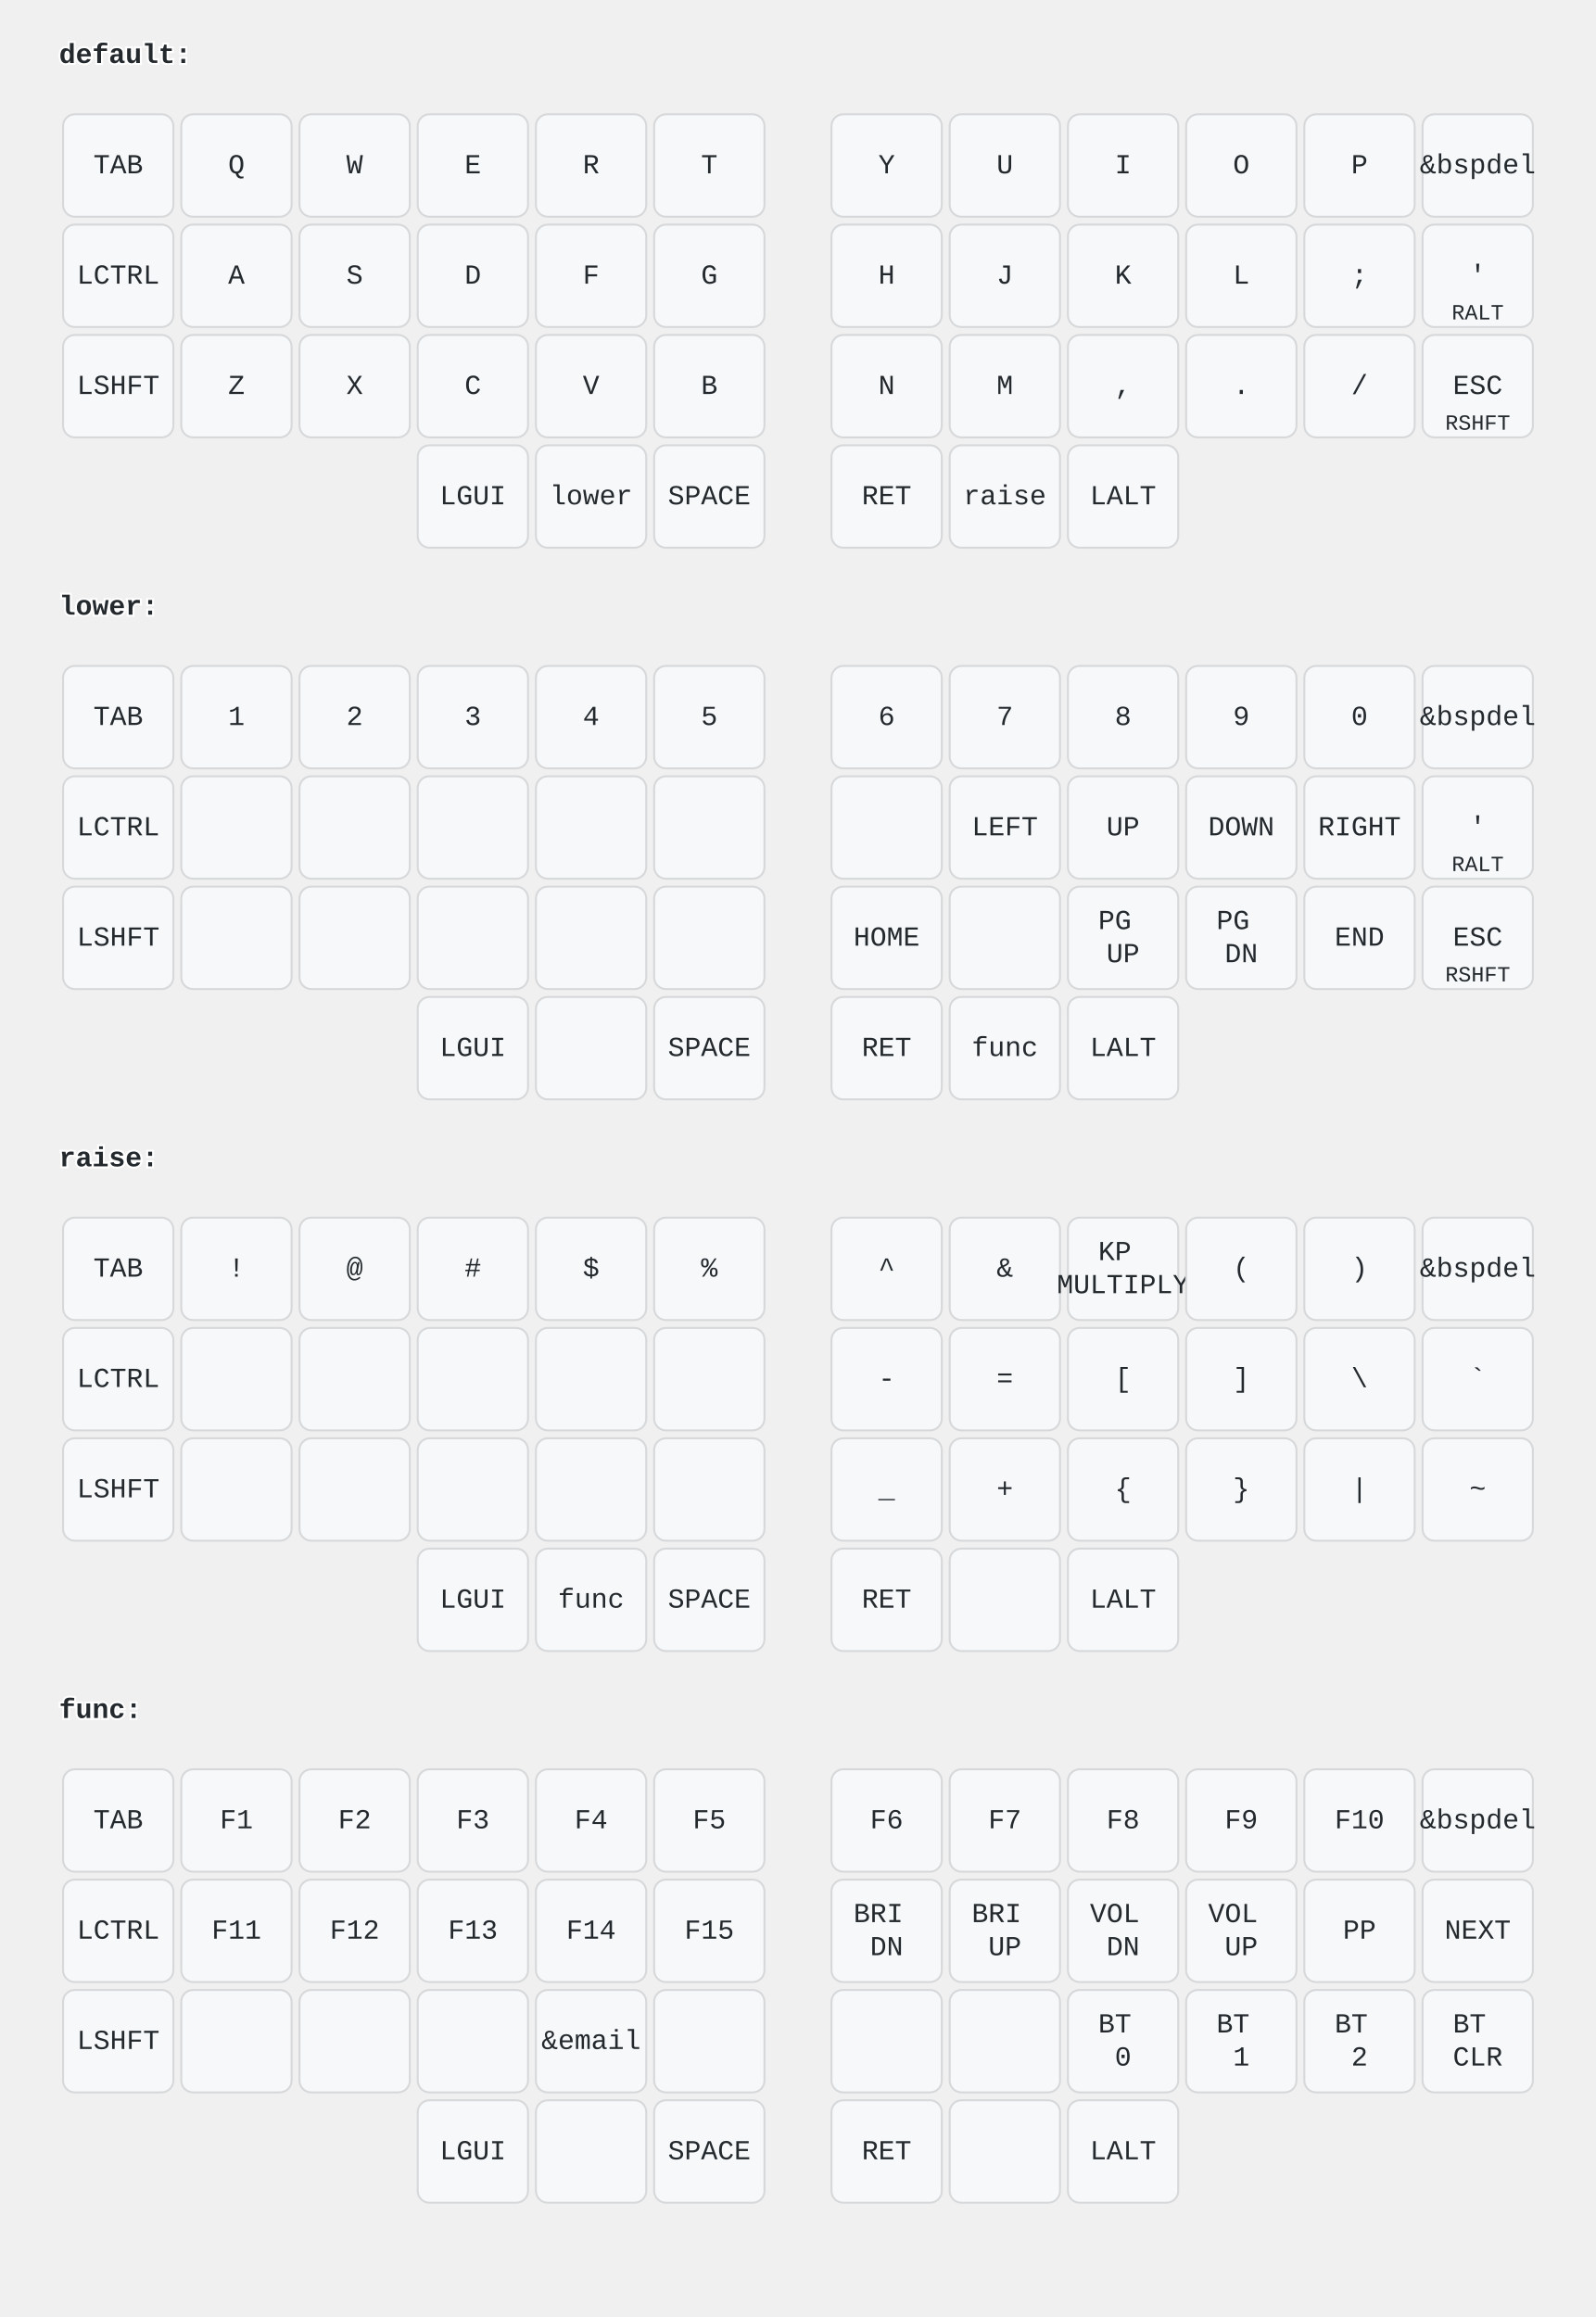
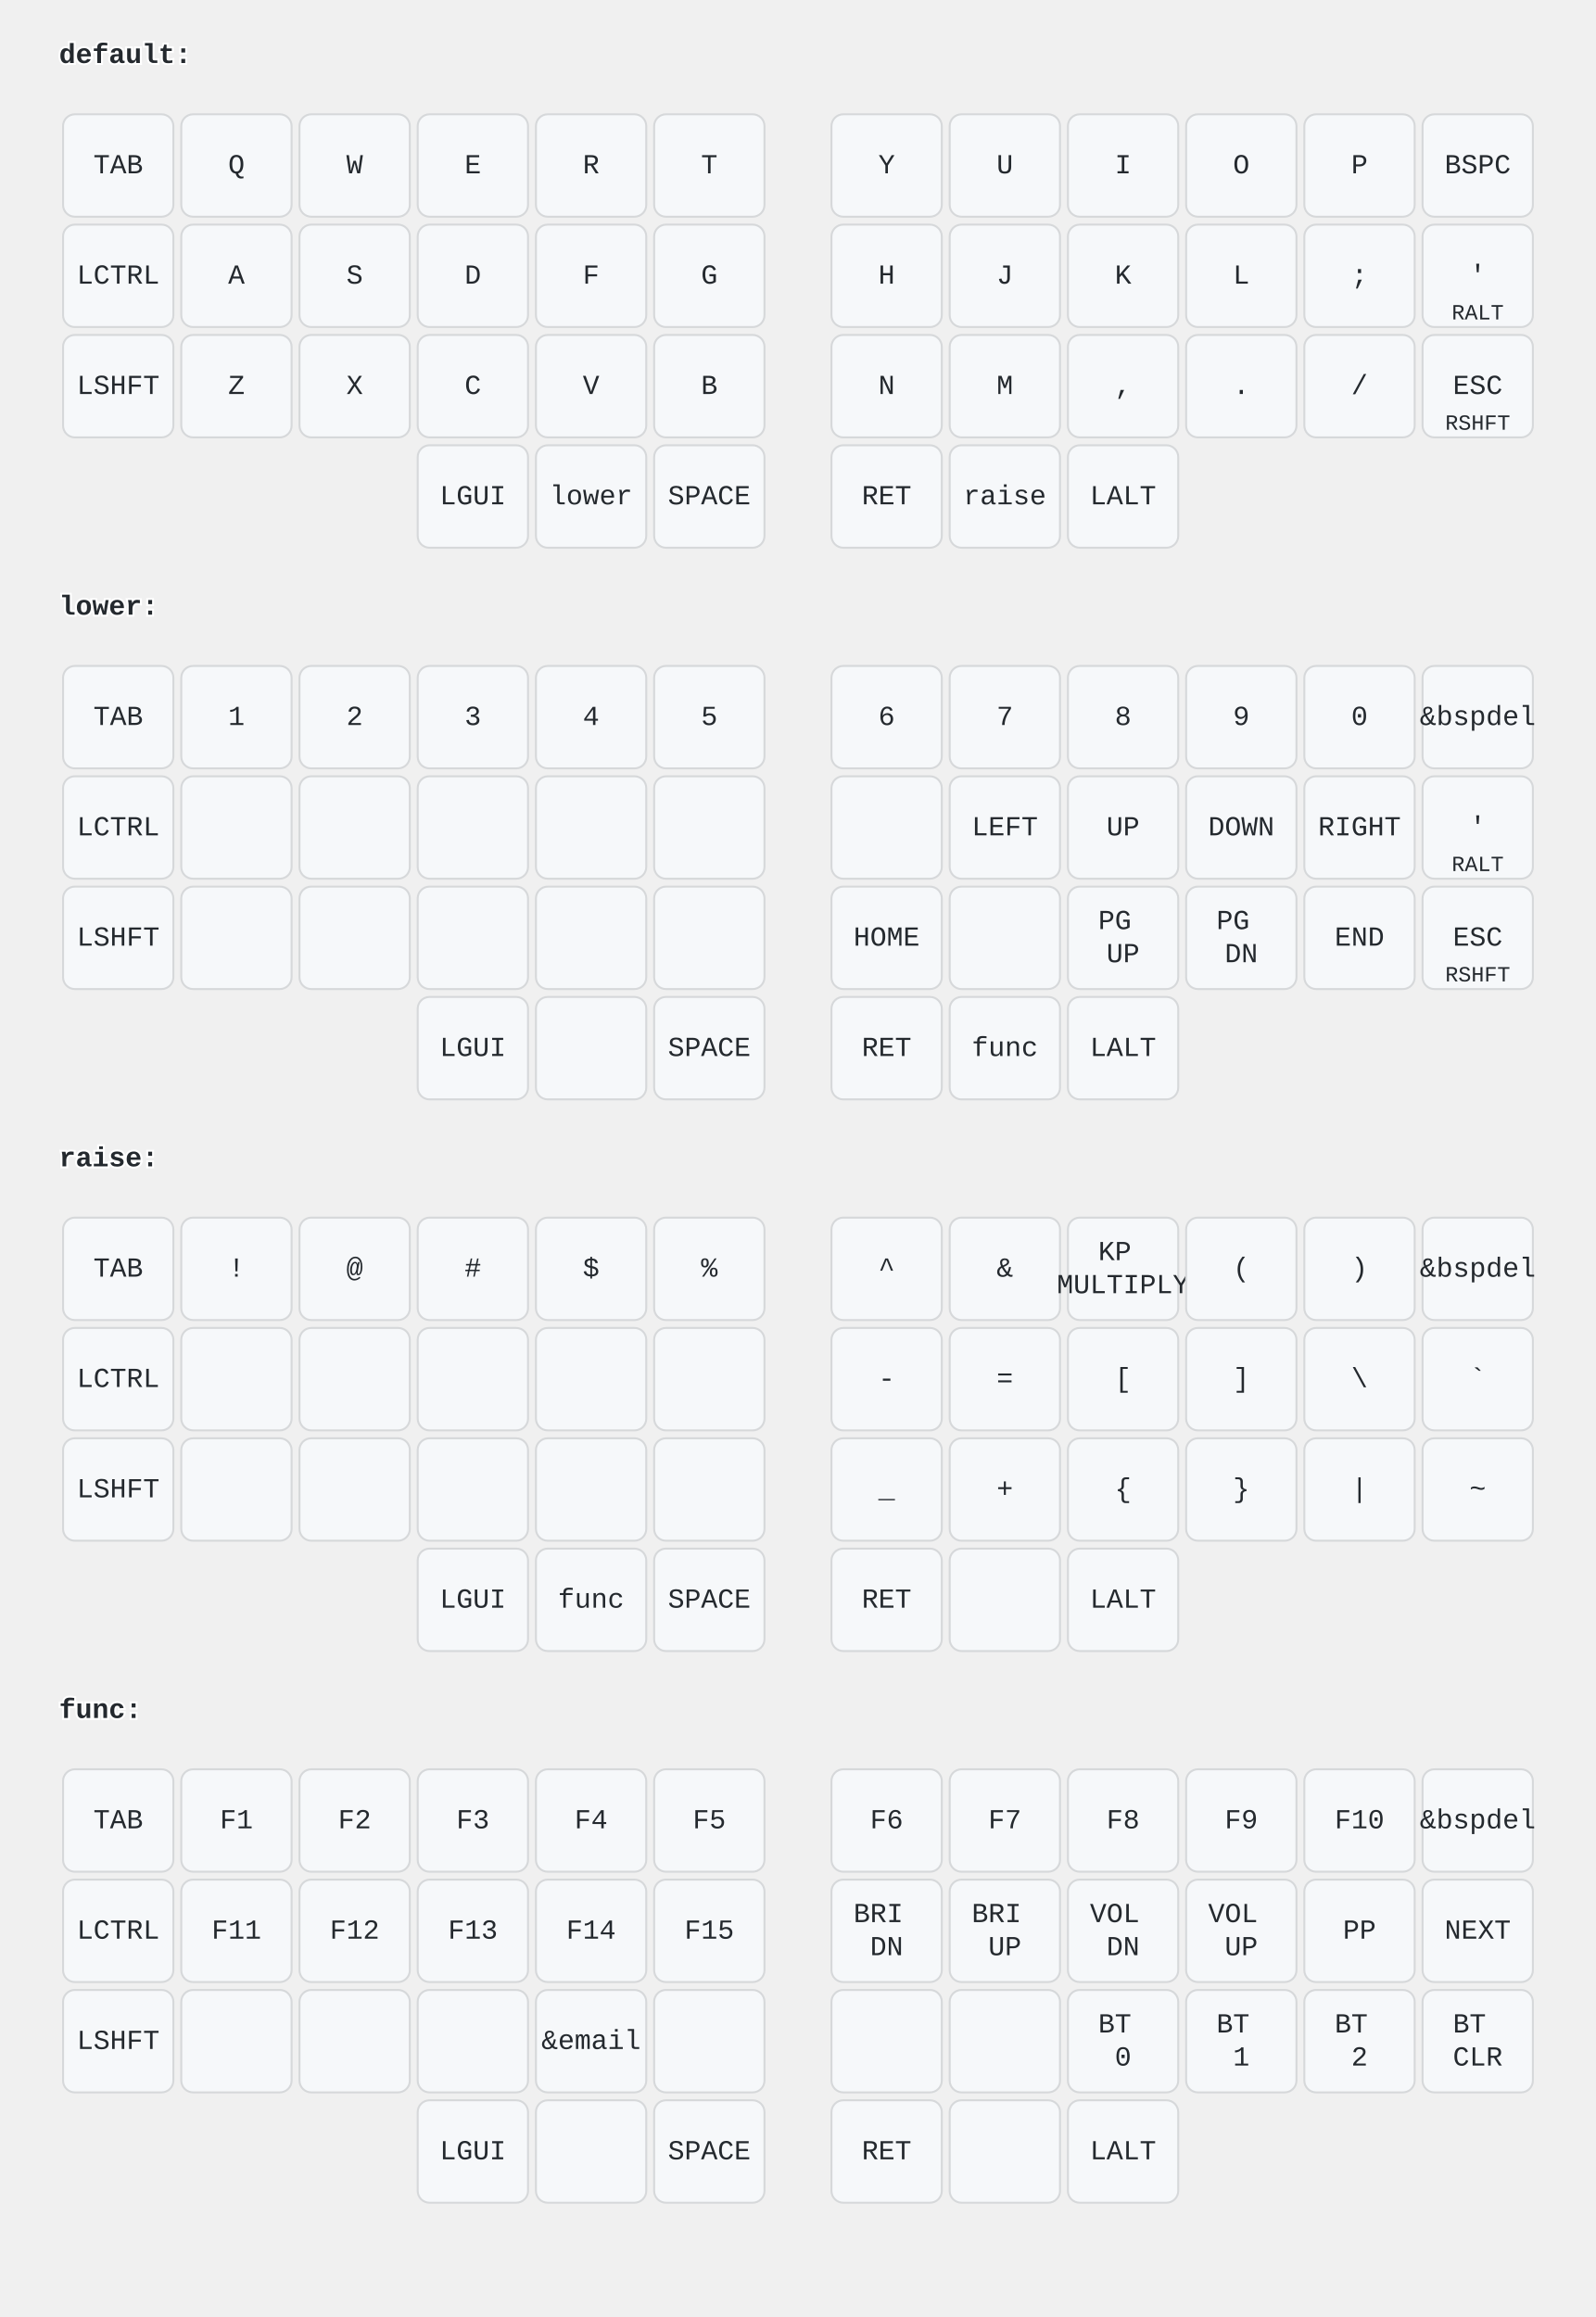
<svg xmlns="http://www.w3.org/2000/svg" width="810.0" height="1176.0" viewBox="0 0 810.0 1176.0">
  <style>/* font and background color specifications */
svg {
    font-family: SFMono-Regular,Consolas,Liberation Mono,Menlo,monospace;
    font-size: 14px;
    font-kerning: normal;
    text-rendering: optimizeLegibility;
    fill: #24292e;
}

/* default key styling */
rect {
    fill: #f6f8fa;
    stroke: #d6d8da;
    stroke-width: 1;
}

/* color accent for held keys */
.held {
    fill: #fdd;
}

/* color accent for combo boxes */
.combo {
    fill: #cdf;
}

/* color accent for ghost (optional) keys */
.ghost {
    fill: #ddd;
}

text {
    text-anchor: middle;
    dominant-baseline: middle;
}

/* styling for layer labels */
.label {
    font-weight: bold;
    text-anchor: start;
    stroke: white;
    stroke-width: 2;
    paint-order: stroke;
}

/* styling for combo box and hold-tap hold label text */
.small {
    font-size: 11px;
}

/* styling for hold-tap hold label text in combo box */
.smaller {
    font-size: 8px;
}

/* styling for combo dendrons */
path {
    stroke-width: 1;
    stroke: gray;
    fill: none;
}
</style>
  <text x="30.0" y="28.0" class="label">default:</text>
  <rect rx="6.0" ry="6.0" x="32.0" y="58.0" width="56.0" height="52.0" />
  <text x="60.0" y="84.0">TAB</text>
  <rect rx="6.0" ry="6.0" x="92.0" y="58.0" width="56.0" height="52.0" />
  <text x="120.0" y="84.0">Q</text>
  <rect rx="6.0" ry="6.0" x="152.0" y="58.0" width="56.0" height="52.0" />
  <text x="180.0" y="84.0">W</text>
  <rect rx="6.0" ry="6.0" x="212.0" y="58.0" width="56.0" height="52.0" />
  <text x="240.0" y="84.0">E</text>
  <rect rx="6.0" ry="6.0" x="272.0" y="58.0" width="56.0" height="52.0" />
  <text x="300.0" y="84.0">R</text>
  <rect rx="6.0" ry="6.0" x="332.0" y="58.0" width="56.0" height="52.0" />
  <text x="360.0" y="84.0">T</text>
  <rect rx="6.0" ry="6.0" x="422.0" y="58.0" width="56.0" height="52.0" />
  <text x="450.0" y="84.0">Y</text>
  <rect rx="6.0" ry="6.0" x="482.0" y="58.0" width="56.0" height="52.0" />
  <text x="510.0" y="84.0">U</text>
  <rect rx="6.0" ry="6.0" x="542.0" y="58.0" width="56.0" height="52.0" />
  <text x="570.0" y="84.0">I</text>
  <rect rx="6.0" ry="6.0" x="602.0" y="58.0" width="56.0" height="52.0" />
  <text x="630.0" y="84.0">O</text>
  <rect rx="6.0" ry="6.0" x="662.0" y="58.0" width="56.0" height="52.0" />
  <text x="690.0" y="84.0">P</text>
  <rect rx="6.0" ry="6.0" x="722.0" y="58.0" width="56.0" height="52.0" />
-   <text x="750.0" y="84.0">&amp;bspdel</text>
+   <text x="750.0" y="84.0">BSPC</text>
  <rect rx="6.0" ry="6.0" x="32.0" y="114.0" width="56.0" height="52.0" />
  <text x="60.0" y="140.0">LCTRL</text>
  <rect rx="6.0" ry="6.0" x="92.0" y="114.0" width="56.0" height="52.0" />
  <text x="120.0" y="140.0">A</text>
  <rect rx="6.0" ry="6.0" x="152.0" y="114.0" width="56.0" height="52.0" />
  <text x="180.0" y="140.0">S</text>
  <rect rx="6.0" ry="6.0" x="212.0" y="114.0" width="56.0" height="52.0" />
  <text x="240.0" y="140.0">D</text>
  <rect rx="6.0" ry="6.0" x="272.0" y="114.0" width="56.0" height="52.0" />
  <text x="300.0" y="140.0">F</text>
  <rect rx="6.0" ry="6.0" x="332.0" y="114.0" width="56.0" height="52.0" />
  <text x="360.0" y="140.0">G</text>
  <rect rx="6.0" ry="6.0" x="422.0" y="114.0" width="56.0" height="52.0" />
  <text x="450.0" y="140.0">H</text>
  <rect rx="6.0" ry="6.0" x="482.0" y="114.0" width="56.0" height="52.0" />
  <text x="510.0" y="140.0">J</text>
  <rect rx="6.0" ry="6.0" x="542.0" y="114.0" width="56.0" height="52.0" />
  <text x="570.0" y="140.0">K</text>
  <rect rx="6.0" ry="6.0" x="602.0" y="114.0" width="56.0" height="52.0" />
  <text x="630.0" y="140.0">L</text>
  <rect rx="6.0" ry="6.0" x="662.0" y="114.0" width="56.0" height="52.0" />
  <text x="690.0" y="140.0">;</text>
  <rect rx="6.0" ry="6.0" x="722.0" y="114.0" width="56.0" height="52.0" />
  <text x="750.0" y="140.0">'</text>
  <text x="750.0" y="159.0" class="small">RALT</text>
  <rect rx="6.0" ry="6.0" x="32.0" y="170.0" width="56.0" height="52.0" />
  <text x="60.0" y="196.0">LSHFT</text>
  <rect rx="6.0" ry="6.0" x="92.0" y="170.0" width="56.0" height="52.0" />
  <text x="120.0" y="196.0">Z</text>
  <rect rx="6.0" ry="6.0" x="152.0" y="170.0" width="56.0" height="52.0" />
  <text x="180.0" y="196.0">X</text>
  <rect rx="6.0" ry="6.0" x="212.0" y="170.0" width="56.0" height="52.0" />
  <text x="240.0" y="196.0">C</text>
  <rect rx="6.0" ry="6.0" x="272.0" y="170.0" width="56.0" height="52.0" />
  <text x="300.0" y="196.0">V</text>
  <rect rx="6.0" ry="6.0" x="332.0" y="170.0" width="56.0" height="52.0" />
  <text x="360.0" y="196.0">B</text>
  <rect rx="6.0" ry="6.0" x="422.0" y="170.0" width="56.0" height="52.0" />
  <text x="450.0" y="196.0">N</text>
  <rect rx="6.0" ry="6.0" x="482.0" y="170.0" width="56.0" height="52.0" />
  <text x="510.0" y="196.0">M</text>
  <rect rx="6.0" ry="6.0" x="542.0" y="170.0" width="56.0" height="52.0" />
  <text x="570.0" y="196.0">,</text>
  <rect rx="6.0" ry="6.0" x="602.0" y="170.0" width="56.0" height="52.0" />
  <text x="630.0" y="196.0">.</text>
  <rect rx="6.0" ry="6.0" x="662.0" y="170.0" width="56.0" height="52.0" />
  <text x="690.0" y="196.0">/</text>
  <rect rx="6.0" ry="6.0" x="722.0" y="170.0" width="56.0" height="52.0" />
  <text x="750.0" y="196.0">ESC</text>
  <text x="750.0" y="215.0" class="small">RSHFT</text>
  <rect rx="6.0" ry="6.0" x="212.0" y="226.0" width="56.0" height="52.0" />
  <text x="240.0" y="252.0">LGUI</text>
  <rect rx="6.0" ry="6.0" x="272.0" y="226.0" width="56.0" height="52.0" />
  <text x="300.0" y="252.0">lower</text>
  <rect rx="6.0" ry="6.0" x="332.0" y="226.0" width="56.0" height="52.0" />
  <text x="360.0" y="252.0">SPACE</text>
  <rect rx="6.0" ry="6.0" x="422.0" y="226.0" width="56.0" height="52.0" />
  <text x="450.0" y="252.0">RET</text>
  <rect rx="6.0" ry="6.0" x="482.0" y="226.0" width="56.0" height="52.0" />
  <text x="510.0" y="252.0">raise</text>
  <rect rx="6.0" ry="6.0" x="542.0" y="226.0" width="56.0" height="52.0" />
  <text x="570.0" y="252.0">LALT</text>
  <text x="30.0" y="308.0" class="label">lower:</text>
  <rect rx="6.0" ry="6.0" x="32.0" y="338.0" width="56.0" height="52.0" />
  <text x="60.0" y="364.0">TAB</text>
  <rect rx="6.0" ry="6.0" x="92.0" y="338.0" width="56.0" height="52.0" />
  <text x="120.0" y="364.0">1</text>
  <rect rx="6.0" ry="6.0" x="152.0" y="338.0" width="56.0" height="52.0" />
  <text x="180.0" y="364.0">2</text>
  <rect rx="6.0" ry="6.0" x="212.0" y="338.0" width="56.0" height="52.0" />
  <text x="240.0" y="364.0">3</text>
  <rect rx="6.0" ry="6.0" x="272.0" y="338.0" width="56.0" height="52.0" />
  <text x="300.0" y="364.0">4</text>
  <rect rx="6.0" ry="6.0" x="332.0" y="338.0" width="56.0" height="52.0" />
  <text x="360.0" y="364.0">5</text>
  <rect rx="6.0" ry="6.0" x="422.0" y="338.0" width="56.0" height="52.0" />
  <text x="450.0" y="364.0">6</text>
  <rect rx="6.0" ry="6.0" x="482.0" y="338.0" width="56.0" height="52.0" />
  <text x="510.0" y="364.0">7</text>
  <rect rx="6.0" ry="6.0" x="542.0" y="338.0" width="56.0" height="52.0" />
  <text x="570.0" y="364.0">8</text>
  <rect rx="6.0" ry="6.0" x="602.0" y="338.0" width="56.0" height="52.0" />
  <text x="630.0" y="364.0">9</text>
  <rect rx="6.0" ry="6.0" x="662.0" y="338.0" width="56.0" height="52.0" />
  <text x="690.0" y="364.0">0</text>
  <rect rx="6.0" ry="6.0" x="722.0" y="338.0" width="56.0" height="52.0" />
  <text x="750.0" y="364.0">&amp;bspdel</text>
  <rect rx="6.0" ry="6.0" x="32.0" y="394.0" width="56.0" height="52.0" />
  <text x="60.0" y="420.0">LCTRL</text>
  <rect rx="6.0" ry="6.0" x="92.0" y="394.0" width="56.0" height="52.0" />
  <rect rx="6.0" ry="6.0" x="152.0" y="394.0" width="56.0" height="52.0" />
  <rect rx="6.0" ry="6.0" x="212.0" y="394.0" width="56.0" height="52.0" />
  <rect rx="6.0" ry="6.0" x="272.0" y="394.0" width="56.0" height="52.0" />
  <rect rx="6.0" ry="6.0" x="332.0" y="394.0" width="56.0" height="52.0" />
  <rect rx="6.0" ry="6.0" x="422.0" y="394.0" width="56.0" height="52.0" />
  <rect rx="6.0" ry="6.0" x="482.0" y="394.0" width="56.0" height="52.0" />
  <text x="510.0" y="420.0">LEFT</text>
  <rect rx="6.0" ry="6.0" x="542.0" y="394.0" width="56.0" height="52.0" />
  <text x="570.0" y="420.0">UP</text>
  <rect rx="6.0" ry="6.0" x="602.0" y="394.0" width="56.0" height="52.0" />
  <text x="630.0" y="420.0">DOWN</text>
  <rect rx="6.0" ry="6.0" x="662.0" y="394.0" width="56.0" height="52.0" />
  <text x="690.0" y="420.0">RIGHT</text>
  <rect rx="6.0" ry="6.0" x="722.0" y="394.0" width="56.0" height="52.0" />
  <text x="750.0" y="420.0">'</text>
  <text x="750.0" y="439.0" class="small">RALT</text>
  <rect rx="6.0" ry="6.0" x="32.0" y="450.0" width="56.0" height="52.0" />
  <text x="60.0" y="476.0">LSHFT</text>
  <rect rx="6.0" ry="6.0" x="92.0" y="450.0" width="56.0" height="52.0" />
  <rect rx="6.0" ry="6.0" x="152.0" y="450.0" width="56.0" height="52.0" />
  <rect rx="6.0" ry="6.0" x="212.0" y="450.0" width="56.0" height="52.0" />
  <rect rx="6.0" ry="6.0" x="272.0" y="450.0" width="56.0" height="52.0" />
  <rect rx="6.0" ry="6.0" x="332.0" y="450.0" width="56.0" height="52.0" />
  <rect rx="6.0" ry="6.0" x="422.0" y="450.0" width="56.0" height="52.0" />
  <text x="450.0" y="476.0">HOME</text>
  <rect rx="6.0" ry="6.0" x="482.0" y="450.0" width="56.0" height="52.0" />
  <rect rx="6.0" ry="6.0" x="542.0" y="450.0" width="56.0" height="52.0" />
  <text x="570.0" y="476.0">
    <tspan x="570.0" dy="-0.6em">PG</tspan>
    <tspan x="570.0" dy="1.2em">UP</tspan>
  </text>
  <rect rx="6.0" ry="6.0" x="602.0" y="450.0" width="56.0" height="52.0" />
  <text x="630.0" y="476.0">
    <tspan x="630.0" dy="-0.6em">PG</tspan>
    <tspan x="630.0" dy="1.2em">DN</tspan>
  </text>
  <rect rx="6.0" ry="6.0" x="662.0" y="450.0" width="56.0" height="52.0" />
  <text x="690.0" y="476.0">END</text>
  <rect rx="6.0" ry="6.0" x="722.0" y="450.0" width="56.0" height="52.0" />
  <text x="750.0" y="476.0">ESC</text>
  <text x="750.0" y="495.0" class="small">RSHFT</text>
  <rect rx="6.0" ry="6.0" x="212.0" y="506.0" width="56.0" height="52.0" />
  <text x="240.0" y="532.0">LGUI</text>
  <rect rx="6.0" ry="6.0" x="272.0" y="506.0" width="56.0" height="52.0" />
  <rect rx="6.0" ry="6.0" x="332.0" y="506.0" width="56.0" height="52.0" />
  <text x="360.0" y="532.0">SPACE</text>
  <rect rx="6.0" ry="6.0" x="422.0" y="506.0" width="56.0" height="52.0" />
  <text x="450.0" y="532.0">RET</text>
  <rect rx="6.0" ry="6.0" x="482.0" y="506.0" width="56.0" height="52.0" />
  <text x="510.0" y="532.0">func</text>
  <rect rx="6.0" ry="6.0" x="542.0" y="506.0" width="56.0" height="52.0" />
  <text x="570.0" y="532.0">LALT</text>
  <text x="30.0" y="588.0" class="label">raise:</text>
  <rect rx="6.0" ry="6.0" x="32.0" y="618.0" width="56.0" height="52.0" />
  <text x="60.0" y="644.0">TAB</text>
  <rect rx="6.0" ry="6.0" x="92.0" y="618.0" width="56.0" height="52.0" />
  <text x="120.0" y="644.0">!</text>
  <rect rx="6.0" ry="6.0" x="152.0" y="618.0" width="56.0" height="52.0" />
  <text x="180.0" y="644.0">@</text>
  <rect rx="6.0" ry="6.0" x="212.0" y="618.0" width="56.0" height="52.0" />
  <text x="240.0" y="644.0">#</text>
  <rect rx="6.0" ry="6.0" x="272.0" y="618.0" width="56.0" height="52.0" />
  <text x="300.0" y="644.0">$</text>
  <rect rx="6.0" ry="6.0" x="332.0" y="618.0" width="56.0" height="52.0" />
  <text x="360.0" y="644.0">%</text>
  <rect rx="6.0" ry="6.0" x="422.0" y="618.0" width="56.0" height="52.0" />
  <text x="450.0" y="644.0">^</text>
  <rect rx="6.0" ry="6.0" x="482.0" y="618.0" width="56.0" height="52.0" />
  <text x="510.0" y="644.0">&amp;</text>
  <rect rx="6.0" ry="6.0" x="542.0" y="618.0" width="56.0" height="52.0" />
  <text x="570.0" y="644.0">
    <tspan x="570.0" dy="-0.6em">KP</tspan>
    <tspan x="570.0" dy="1.2em">MULTIPLY</tspan>
  </text>
  <rect rx="6.0" ry="6.0" x="602.0" y="618.0" width="56.0" height="52.0" />
  <text x="630.0" y="644.0">(</text>
  <rect rx="6.0" ry="6.0" x="662.0" y="618.0" width="56.0" height="52.0" />
  <text x="690.0" y="644.0">)</text>
  <rect rx="6.0" ry="6.0" x="722.0" y="618.0" width="56.0" height="52.0" />
  <text x="750.0" y="644.0">&amp;bspdel</text>
  <rect rx="6.0" ry="6.0" x="32.0" y="674.0" width="56.0" height="52.0" />
  <text x="60.0" y="700.0">LCTRL</text>
  <rect rx="6.0" ry="6.0" x="92.0" y="674.0" width="56.0" height="52.0" />
  <rect rx="6.0" ry="6.0" x="152.0" y="674.0" width="56.0" height="52.0" />
  <rect rx="6.0" ry="6.0" x="212.0" y="674.0" width="56.0" height="52.0" />
  <rect rx="6.0" ry="6.0" x="272.0" y="674.0" width="56.0" height="52.0" />
  <rect rx="6.0" ry="6.0" x="332.0" y="674.0" width="56.0" height="52.0" />
  <rect rx="6.0" ry="6.0" x="422.0" y="674.0" width="56.0" height="52.0" />
  <text x="450.0" y="700.0">-</text>
  <rect rx="6.0" ry="6.0" x="482.0" y="674.0" width="56.0" height="52.0" />
  <text x="510.0" y="700.0">=</text>
  <rect rx="6.0" ry="6.0" x="542.0" y="674.0" width="56.0" height="52.0" />
  <text x="570.0" y="700.0">[</text>
  <rect rx="6.0" ry="6.0" x="602.0" y="674.0" width="56.0" height="52.0" />
  <text x="630.0" y="700.0">]</text>
  <rect rx="6.0" ry="6.0" x="662.0" y="674.0" width="56.0" height="52.0" />
  <text x="690.0" y="700.0">\</text>
  <rect rx="6.0" ry="6.0" x="722.0" y="674.0" width="56.0" height="52.0" />
  <text x="750.0" y="700.0">`</text>
  <rect rx="6.0" ry="6.0" x="32.0" y="730.0" width="56.0" height="52.0" />
  <text x="60.0" y="756.0">LSHFT</text>
  <rect rx="6.0" ry="6.0" x="92.0" y="730.0" width="56.0" height="52.0" />
  <rect rx="6.0" ry="6.0" x="152.0" y="730.0" width="56.0" height="52.0" />
  <rect rx="6.0" ry="6.0" x="212.0" y="730.0" width="56.0" height="52.0" />
  <rect rx="6.0" ry="6.0" x="272.0" y="730.0" width="56.0" height="52.0" />
  <rect rx="6.0" ry="6.0" x="332.0" y="730.0" width="56.0" height="52.0" />
  <rect rx="6.0" ry="6.0" x="422.0" y="730.0" width="56.0" height="52.0" />
  <text x="450.0" y="756.0">_</text>
  <rect rx="6.0" ry="6.0" x="482.0" y="730.0" width="56.0" height="52.0" />
  <text x="510.0" y="756.0">+</text>
  <rect rx="6.0" ry="6.0" x="542.0" y="730.0" width="56.0" height="52.0" />
  <text x="570.0" y="756.0">{</text>
  <rect rx="6.0" ry="6.0" x="602.0" y="730.0" width="56.0" height="52.0" />
  <text x="630.0" y="756.0">}</text>
  <rect rx="6.0" ry="6.0" x="662.0" y="730.0" width="56.0" height="52.0" />
  <text x="690.0" y="756.0">|</text>
  <rect rx="6.0" ry="6.0" x="722.0" y="730.0" width="56.0" height="52.0" />
  <text x="750.0" y="756.0">~</text>
  <rect rx="6.0" ry="6.0" x="212.0" y="786.0" width="56.0" height="52.0" />
  <text x="240.0" y="812.0">LGUI</text>
  <rect rx="6.0" ry="6.0" x="272.0" y="786.0" width="56.0" height="52.0" />
  <text x="300.0" y="812.0">func</text>
  <rect rx="6.0" ry="6.0" x="332.0" y="786.0" width="56.0" height="52.0" />
  <text x="360.0" y="812.0">SPACE</text>
  <rect rx="6.0" ry="6.0" x="422.0" y="786.0" width="56.0" height="52.0" />
  <text x="450.0" y="812.0">RET</text>
  <rect rx="6.0" ry="6.0" x="482.0" y="786.0" width="56.0" height="52.0" />
  <rect rx="6.0" ry="6.0" x="542.0" y="786.0" width="56.0" height="52.0" />
  <text x="570.0" y="812.0">LALT</text>
  <text x="30.0" y="868.0" class="label">func:</text>
  <rect rx="6.0" ry="6.0" x="32.0" y="898.0" width="56.0" height="52.0" />
  <text x="60.0" y="924.0">TAB</text>
  <rect rx="6.0" ry="6.0" x="92.0" y="898.0" width="56.0" height="52.0" />
  <text x="120.0" y="924.0">F1</text>
  <rect rx="6.0" ry="6.0" x="152.0" y="898.0" width="56.0" height="52.0" />
  <text x="180.0" y="924.0">F2</text>
  <rect rx="6.0" ry="6.0" x="212.0" y="898.0" width="56.0" height="52.0" />
  <text x="240.0" y="924.0">F3</text>
  <rect rx="6.0" ry="6.0" x="272.0" y="898.0" width="56.0" height="52.0" />
  <text x="300.0" y="924.0">F4</text>
  <rect rx="6.0" ry="6.0" x="332.0" y="898.0" width="56.0" height="52.0" />
  <text x="360.0" y="924.0">F5</text>
  <rect rx="6.0" ry="6.0" x="422.0" y="898.0" width="56.0" height="52.0" />
  <text x="450.0" y="924.0">F6</text>
  <rect rx="6.0" ry="6.0" x="482.0" y="898.0" width="56.0" height="52.0" />
  <text x="510.0" y="924.0">F7</text>
  <rect rx="6.0" ry="6.0" x="542.0" y="898.0" width="56.0" height="52.0" />
  <text x="570.0" y="924.0">F8</text>
  <rect rx="6.0" ry="6.0" x="602.0" y="898.0" width="56.0" height="52.0" />
  <text x="630.0" y="924.0">F9</text>
  <rect rx="6.0" ry="6.0" x="662.0" y="898.0" width="56.0" height="52.0" />
  <text x="690.0" y="924.0">F10</text>
  <rect rx="6.0" ry="6.0" x="722.0" y="898.0" width="56.0" height="52.0" />
  <text x="750.0" y="924.0">&amp;bspdel</text>
  <rect rx="6.0" ry="6.0" x="32.0" y="954.0" width="56.0" height="52.0" />
  <text x="60.0" y="980.0">LCTRL</text>
  <rect rx="6.0" ry="6.0" x="92.0" y="954.0" width="56.0" height="52.0" />
  <text x="120.0" y="980.0">F11</text>
  <rect rx="6.0" ry="6.0" x="152.0" y="954.0" width="56.0" height="52.0" />
  <text x="180.0" y="980.0">F12</text>
  <rect rx="6.0" ry="6.0" x="212.0" y="954.0" width="56.0" height="52.0" />
  <text x="240.0" y="980.0">F13</text>
  <rect rx="6.0" ry="6.0" x="272.0" y="954.0" width="56.0" height="52.0" />
  <text x="300.0" y="980.0">F14</text>
  <rect rx="6.0" ry="6.0" x="332.0" y="954.0" width="56.0" height="52.0" />
  <text x="360.0" y="980.0">F15</text>
  <rect rx="6.0" ry="6.0" x="422.0" y="954.0" width="56.0" height="52.0" />
  <text x="450.0" y="980.0">
    <tspan x="450.0" dy="-0.6em">BRI</tspan>
    <tspan x="450.0" dy="1.2em">DN</tspan>
  </text>
  <rect rx="6.0" ry="6.0" x="482.0" y="954.0" width="56.0" height="52.0" />
  <text x="510.0" y="980.0">
    <tspan x="510.0" dy="-0.6em">BRI</tspan>
    <tspan x="510.0" dy="1.2em">UP</tspan>
  </text>
  <rect rx="6.0" ry="6.0" x="542.0" y="954.0" width="56.0" height="52.0" />
  <text x="570.0" y="980.0">
    <tspan x="570.0" dy="-0.6em">VOL</tspan>
    <tspan x="570.0" dy="1.2em">DN</tspan>
  </text>
  <rect rx="6.0" ry="6.0" x="602.0" y="954.0" width="56.0" height="52.0" />
  <text x="630.0" y="980.0">
    <tspan x="630.0" dy="-0.6em">VOL</tspan>
    <tspan x="630.0" dy="1.2em">UP</tspan>
  </text>
  <rect rx="6.0" ry="6.0" x="662.0" y="954.0" width="56.0" height="52.0" />
  <text x="690.0" y="980.0">PP</text>
  <rect rx="6.0" ry="6.0" x="722.0" y="954.0" width="56.0" height="52.0" />
  <text x="750.0" y="980.0">NEXT</text>
  <rect rx="6.0" ry="6.0" x="32.0" y="1010.0" width="56.0" height="52.0" />
  <text x="60.0" y="1036.0">LSHFT</text>
  <rect rx="6.0" ry="6.0" x="92.0" y="1010.0" width="56.0" height="52.0" />
  <rect rx="6.0" ry="6.0" x="152.0" y="1010.0" width="56.0" height="52.0" />
  <rect rx="6.0" ry="6.0" x="212.0" y="1010.0" width="56.0" height="52.0" />
  <rect rx="6.0" ry="6.0" x="272.0" y="1010.0" width="56.0" height="52.0" />
  <text x="300.0" y="1036.0">&amp;email</text>
  <rect rx="6.0" ry="6.0" x="332.0" y="1010.0" width="56.0" height="52.0" />
  <rect rx="6.0" ry="6.0" x="422.0" y="1010.0" width="56.0" height="52.0" />
  <rect rx="6.0" ry="6.0" x="482.0" y="1010.0" width="56.0" height="52.0" />
  <rect rx="6.0" ry="6.0" x="542.0" y="1010.0" width="56.0" height="52.0" />
  <text x="570.0" y="1036.0">
    <tspan x="570.0" dy="-0.6em">BT</tspan>
    <tspan x="570.0" dy="1.2em">0</tspan>
  </text>
  <rect rx="6.0" ry="6.0" x="602.0" y="1010.0" width="56.0" height="52.0" />
  <text x="630.0" y="1036.0">
    <tspan x="630.0" dy="-0.6em">BT</tspan>
    <tspan x="630.0" dy="1.2em">1</tspan>
  </text>
  <rect rx="6.0" ry="6.0" x="662.0" y="1010.0" width="56.0" height="52.0" />
  <text x="690.0" y="1036.0">
    <tspan x="690.0" dy="-0.6em">BT</tspan>
    <tspan x="690.0" dy="1.2em">2</tspan>
  </text>
  <rect rx="6.0" ry="6.0" x="722.0" y="1010.0" width="56.0" height="52.0" />
  <text x="750.0" y="1036.0">
    <tspan x="750.0" dy="-0.6em">BT</tspan>
    <tspan x="750.0" dy="1.2em">CLR</tspan>
  </text>
  <rect rx="6.0" ry="6.0" x="212.0" y="1066.0" width="56.0" height="52.0" />
  <text x="240.0" y="1092.0">LGUI</text>
  <rect rx="6.0" ry="6.0" x="272.0" y="1066.0" width="56.0" height="52.0" />
  <rect rx="6.0" ry="6.0" x="332.0" y="1066.0" width="56.0" height="52.0" />
  <text x="360.0" y="1092.0">SPACE</text>
  <rect rx="6.0" ry="6.0" x="422.0" y="1066.0" width="56.0" height="52.0" />
  <text x="450.0" y="1092.0">RET</text>
  <rect rx="6.0" ry="6.0" x="482.0" y="1066.0" width="56.0" height="52.0" />
  <rect rx="6.0" ry="6.0" x="542.0" y="1066.0" width="56.0" height="52.0" />
  <text x="570.0" y="1092.0">LALT</text>
</svg>
